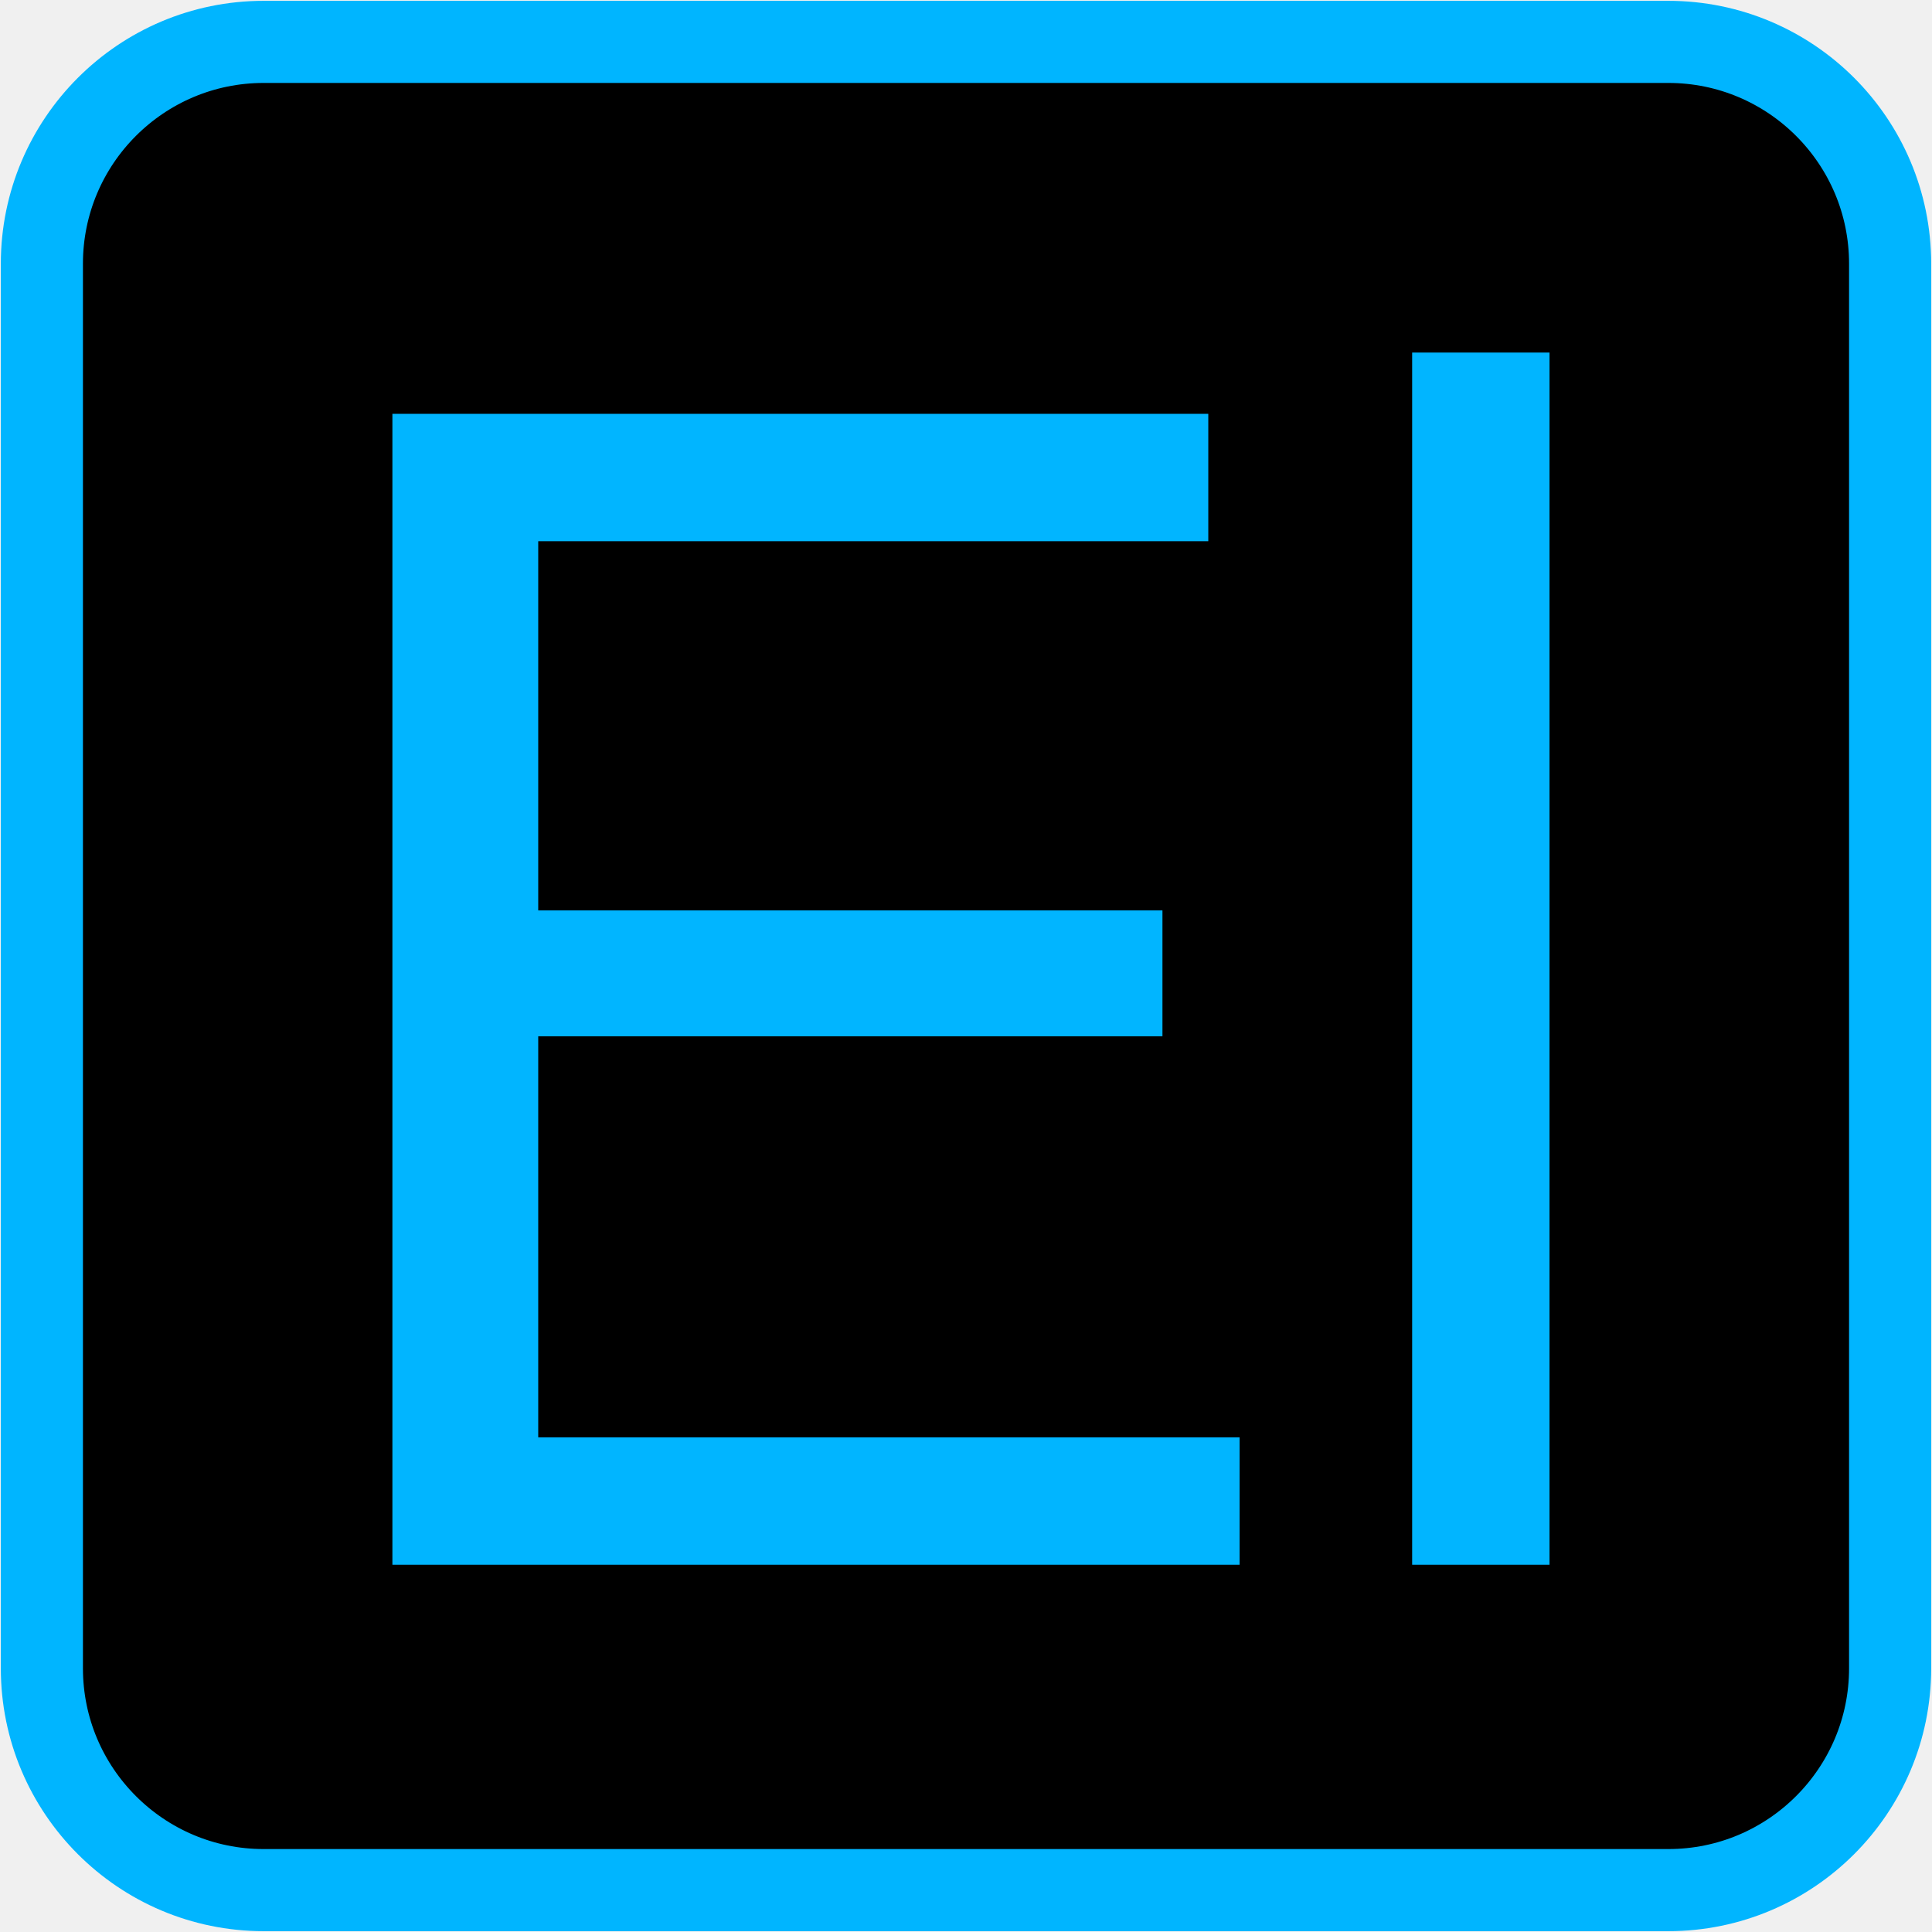
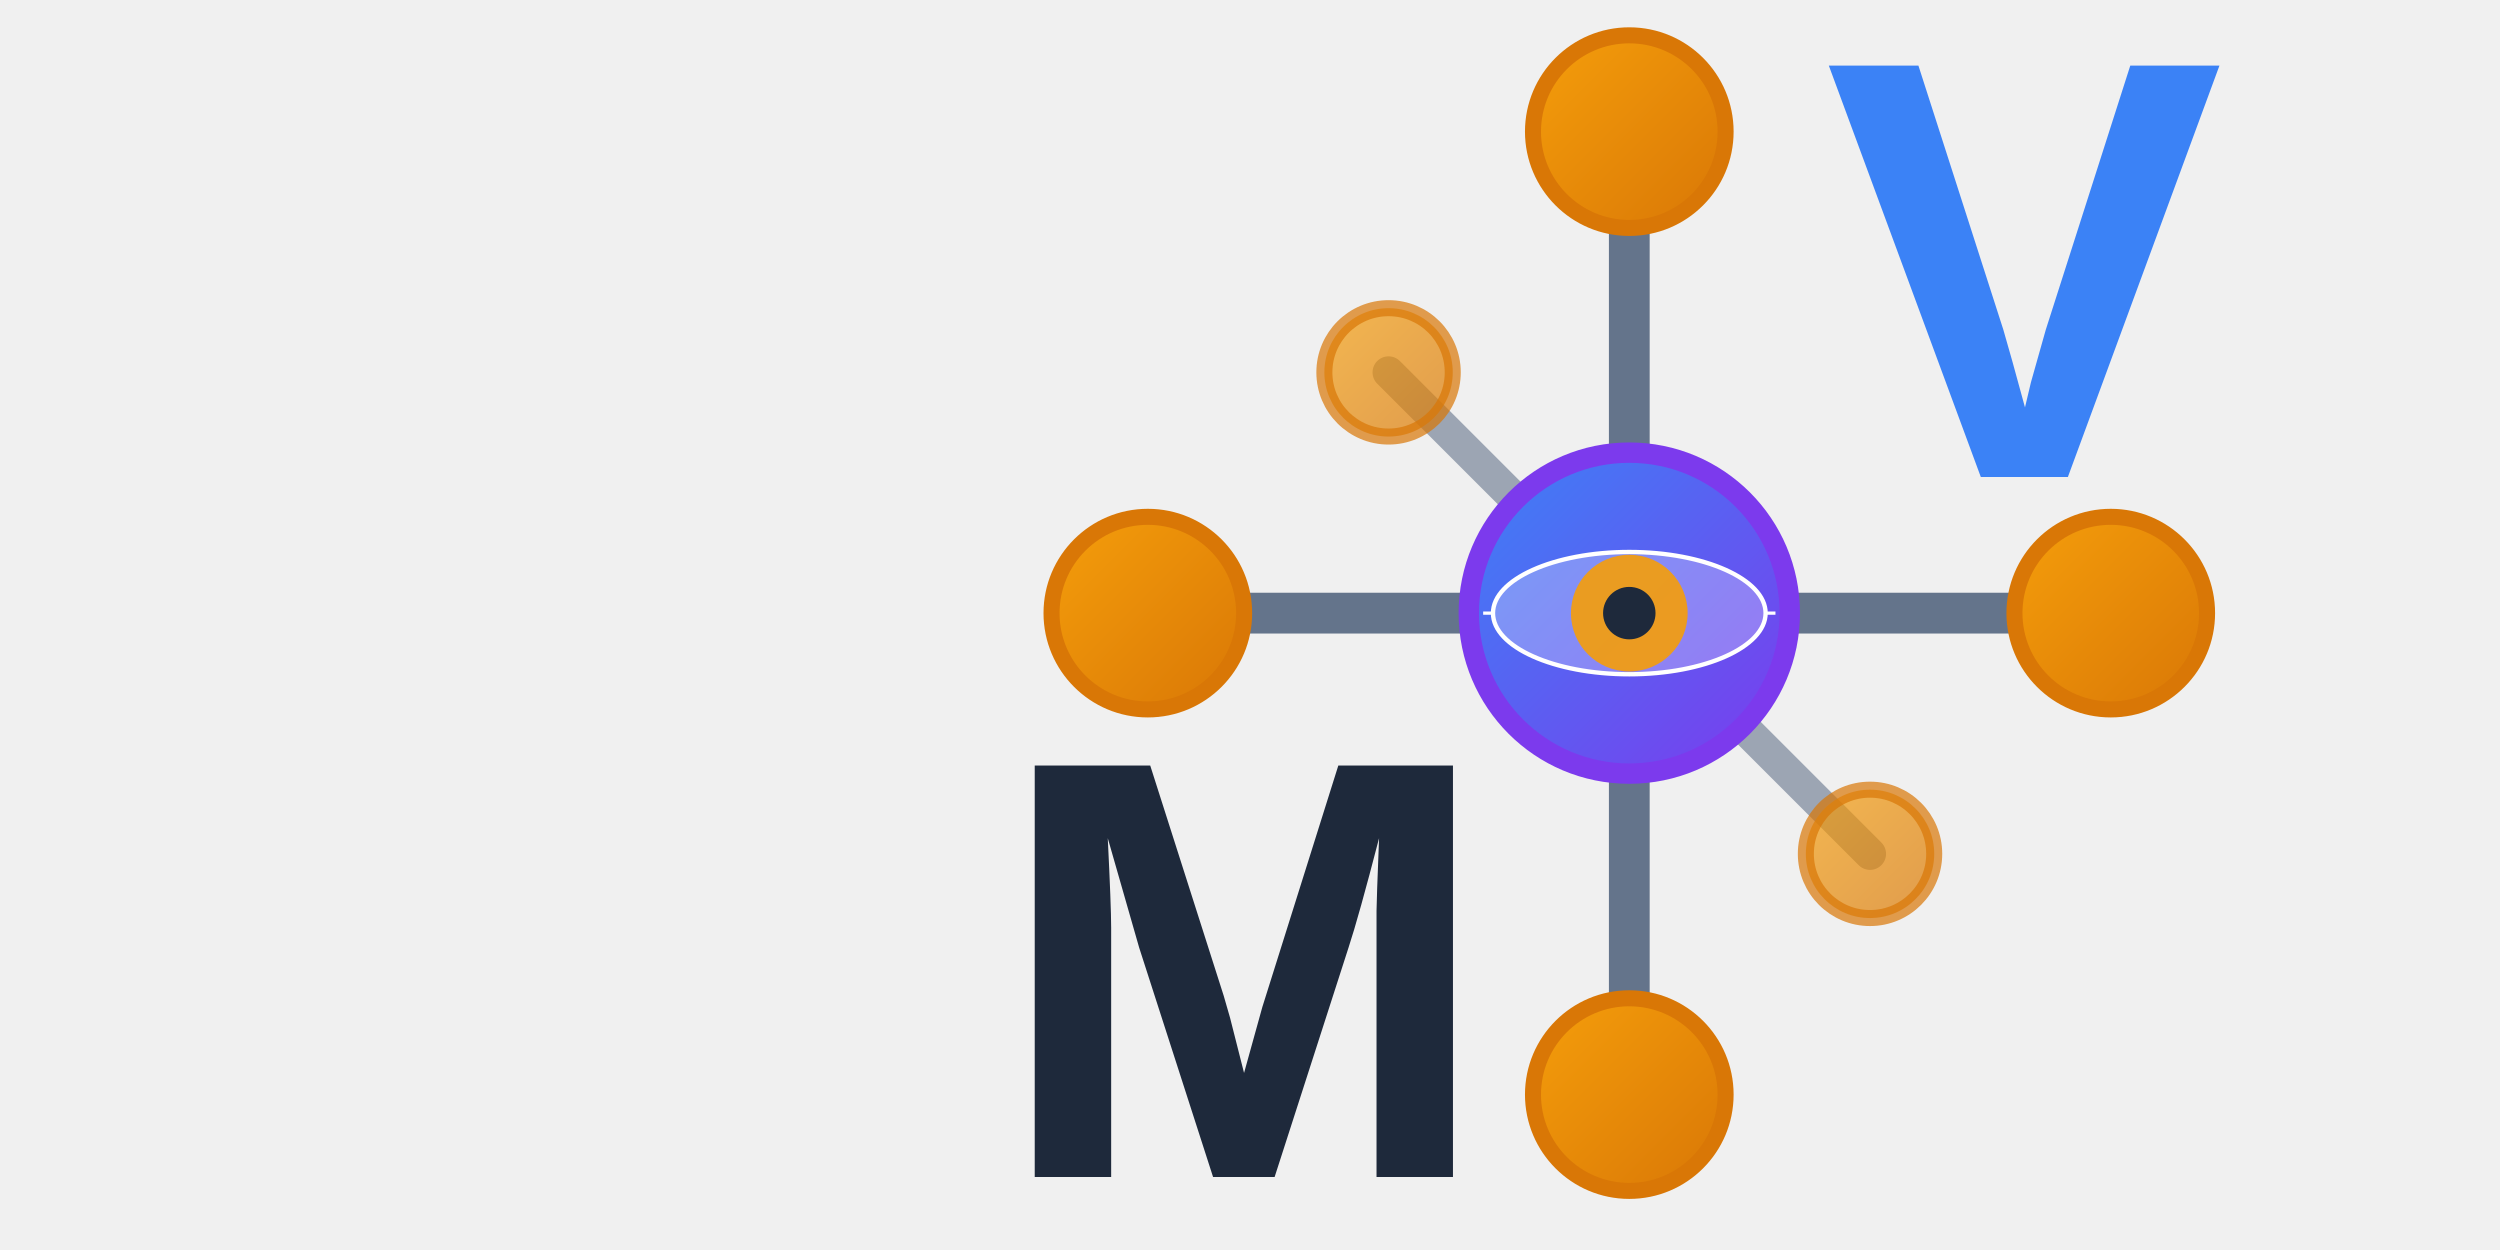
- <svg xmlns="http://www.w3.org/2000/svg" width="100%" height="100%" viewBox="0 0 200 200">
-   <path d="M195.664 27.295c0-12.672-10.287-22.959-22.959-22.959H27.295c-12.672 0-22.959 10.287-22.959 22.959v145.41c0 12.672 10.287 22.959 22.959 22.959h145.41c12.672 0 22.959-10.287 22.959-22.959V27.295z" stroke="#00b5ff" stroke-width="8.5" />
-   <text x="29.608" y="161.982" font-family="ArialMT, Arial, sans-serif" font-size="173.179" fill="#01b5ff" transform="matrix(.934399 0 0 1 -.317801 0)">El</text>
+ <svg xmlns="http://www.w3.org/2000/svg" width="100%" height="100%" viewBox="0 0 92 46" version="1.1" xml:space="preserve" style="fill-rule:evenodd;clip-rule:evenodd;stroke-linecap:round;">
+   <text x="36.61px" y="43.311px" style="font-family:'Arial-BoldMT', 'Arial', sans-serif;font-weight:700;font-size:22px;fill:#1e293b;">M</text>
+   <text x="67.145px" y="17.551px" style="font-family:'Arial-BoldMT', 'Arial', sans-serif;font-weight:700;font-size:22px;fill:#3b82f6;">V</text>
+   <g>
+     <path d="M59.958,22.563l0,-17.719" style="fill:none;fill-rule:nonzero;stroke:#64748b;stroke-width:1.5px;" />
+     <path d="M59.958,22.563l0,17.718" style="fill:none;fill-rule:nonzero;stroke:#64748b;stroke-width:1.5px;" />
+     <path d="M59.958,22.563l-17.718,-0" style="fill:none;fill-rule:nonzero;stroke:#64748b;stroke-width:1.5px;" />
+     <path d="M59.958,22.563l17.718,-0" style="fill:none;fill-rule:nonzero;stroke:#64748b;stroke-width:1.5px;" />
+     <path d="M59.958,22.563l-8.859,-8.86" style="fill:none;fill-rule:nonzero;stroke:#64748b;stroke-opacity:0.6;stroke-width:1.18px;" />
+     <path d="M59.958,22.563l8.859,8.859" style="fill:none;fill-rule:nonzero;stroke:#64748b;stroke-opacity:0.6;stroke-width:1.18px;" />
+     <circle cx="59.958" cy="4.844" r="3.544" style="fill:url(#_Linear1);stroke:#d97706;stroke-width:0.59px;stroke-linecap:butt;" />
+     <circle cx="59.958" cy="40.281" r="3.544" style="fill:url(#_Linear2);stroke:#d97706;stroke-width:0.59px;stroke-linecap:butt;" />
+     <circle cx="42.24" cy="22.563" r="3.544" style="fill:url(#_Linear3);stroke:#d97706;stroke-width:0.59px;stroke-linecap:butt;" />
+     <circle cx="77.676" cy="22.563" r="3.544" style="fill:url(#_Linear4);stroke:#d97706;stroke-width:0.59px;stroke-linecap:butt;" />
+     <circle cx="51.099" cy="13.703" r="2.362" style="fill:url(#_Linear5);stroke:#d97706;stroke-opacity:0.7;stroke-width:0.59px;stroke-linecap:butt;" />
+     <circle cx="68.817" cy="31.422" r="2.362" style="fill:url(#_Linear6);stroke:#d97706;stroke-opacity:0.7;stroke-width:0.59px;stroke-linecap:butt;" />
+     <circle cx="59.958" cy="22.563" r="5.906" style="fill:url(#_Linear7);stroke:#7c3aed;stroke-width:0.75px;stroke-linecap:butt;" />
+   </g>
+   <ellipse cx="59.958" cy="22.563" rx="5.016" ry="2.25" style="fill:#fff;fill-opacity:0.27;stroke:#fff;stroke-width:0.16px;stroke-linecap:butt;" />
+   <circle cx="59.958" cy="22.563" r="2.147" style="fill:#f59e0b;fill-opacity:0.9;" />
+   <circle cx="59.958" cy="22.563" r="0.965" style="fill:#1e293b;" />
+   <path d="M54.58,22.563l0.362,-0" style="fill:none;fill-rule:nonzero;stroke:#fff;stroke-width:0.12px;stroke-linecap:butt;" />
+   <path d="M64.974,22.563l0.363,-0" style="fill:none;fill-rule:nonzero;stroke:#fff;stroke-width:0.12px;stroke-linecap:butt;" />
+   <defs>
+     <linearGradient id="_Linear1" x1="0" y1="0" x2="1" y2="0" gradientUnits="userSpaceOnUse" gradientTransform="matrix(7.08732,7.08732,-7.08732,7.08732,56.4145,1.30055)">
+       <stop offset="0" style="stop-color:#f59e0b;stop-opacity:1" />
+       <stop offset="1" style="stop-color:#d97706;stop-opacity:1" />
+     </linearGradient>
+     <linearGradient id="_Linear2" x1="0" y1="0" x2="1" y2="0" gradientUnits="userSpaceOnUse" gradientTransform="matrix(7.08732,7.08732,-7.08732,7.08732,56.4145,36.7372)">
+       <stop offset="0" style="stop-color:#f59e0b;stop-opacity:1" />
+       <stop offset="1" style="stop-color:#d97706;stop-opacity:1" />
+     </linearGradient>
+     <linearGradient id="_Linear3" x1="0" y1="0" x2="1" y2="0" gradientUnits="userSpaceOnUse" gradientTransform="matrix(7.08732,7.08732,-7.08732,7.08732,38.6961,19.0189)">
+       <stop offset="0" style="stop-color:#f59e0b;stop-opacity:1" />
+       <stop offset="1" style="stop-color:#d97706;stop-opacity:1" />
+     </linearGradient>
+     <linearGradient id="_Linear4" x1="0" y1="0" x2="1" y2="0" gradientUnits="userSpaceOnUse" gradientTransform="matrix(7.08732,7.08732,-7.08732,7.08732,74.1328,19.0189)">
+       <stop offset="0" style="stop-color:#f59e0b;stop-opacity:1" />
+       <stop offset="1" style="stop-color:#d97706;stop-opacity:1" />
+     </linearGradient>
+     <linearGradient id="_Linear5" x1="0" y1="0" x2="1" y2="0" gradientUnits="userSpaceOnUse" gradientTransform="matrix(4.72488,4.72488,-4.72488,4.72488,48.7365,11.3409)">
+       <stop offset="0" style="stop-color:#f59e0b;stop-opacity:0.7" />
+       <stop offset="1" style="stop-color:#d97706;stop-opacity:0.7" />
+     </linearGradient>
+     <linearGradient id="_Linear6" x1="0" y1="0" x2="1" y2="0" gradientUnits="userSpaceOnUse" gradientTransform="matrix(4.72488,4.72488,-4.72488,4.72488,66.4548,29.0592)">
+       <stop offset="0" style="stop-color:#f59e0b;stop-opacity:0.7" />
+       <stop offset="1" style="stop-color:#d97706;stop-opacity:0.7" />
+     </linearGradient>
+     <linearGradient id="_Linear7" x1="0" y1="0" x2="1" y2="0" gradientUnits="userSpaceOnUse" gradientTransform="matrix(11.8122,11.8122,-11.8122,11.8122,54.052,16.6564)">
+       <stop offset="0" style="stop-color:#3b82f6;stop-opacity:1" />
+       <stop offset="1" style="stop-color:#7c3aed;stop-opacity:1" />
+     </linearGradient>
+   </defs>
</svg>
